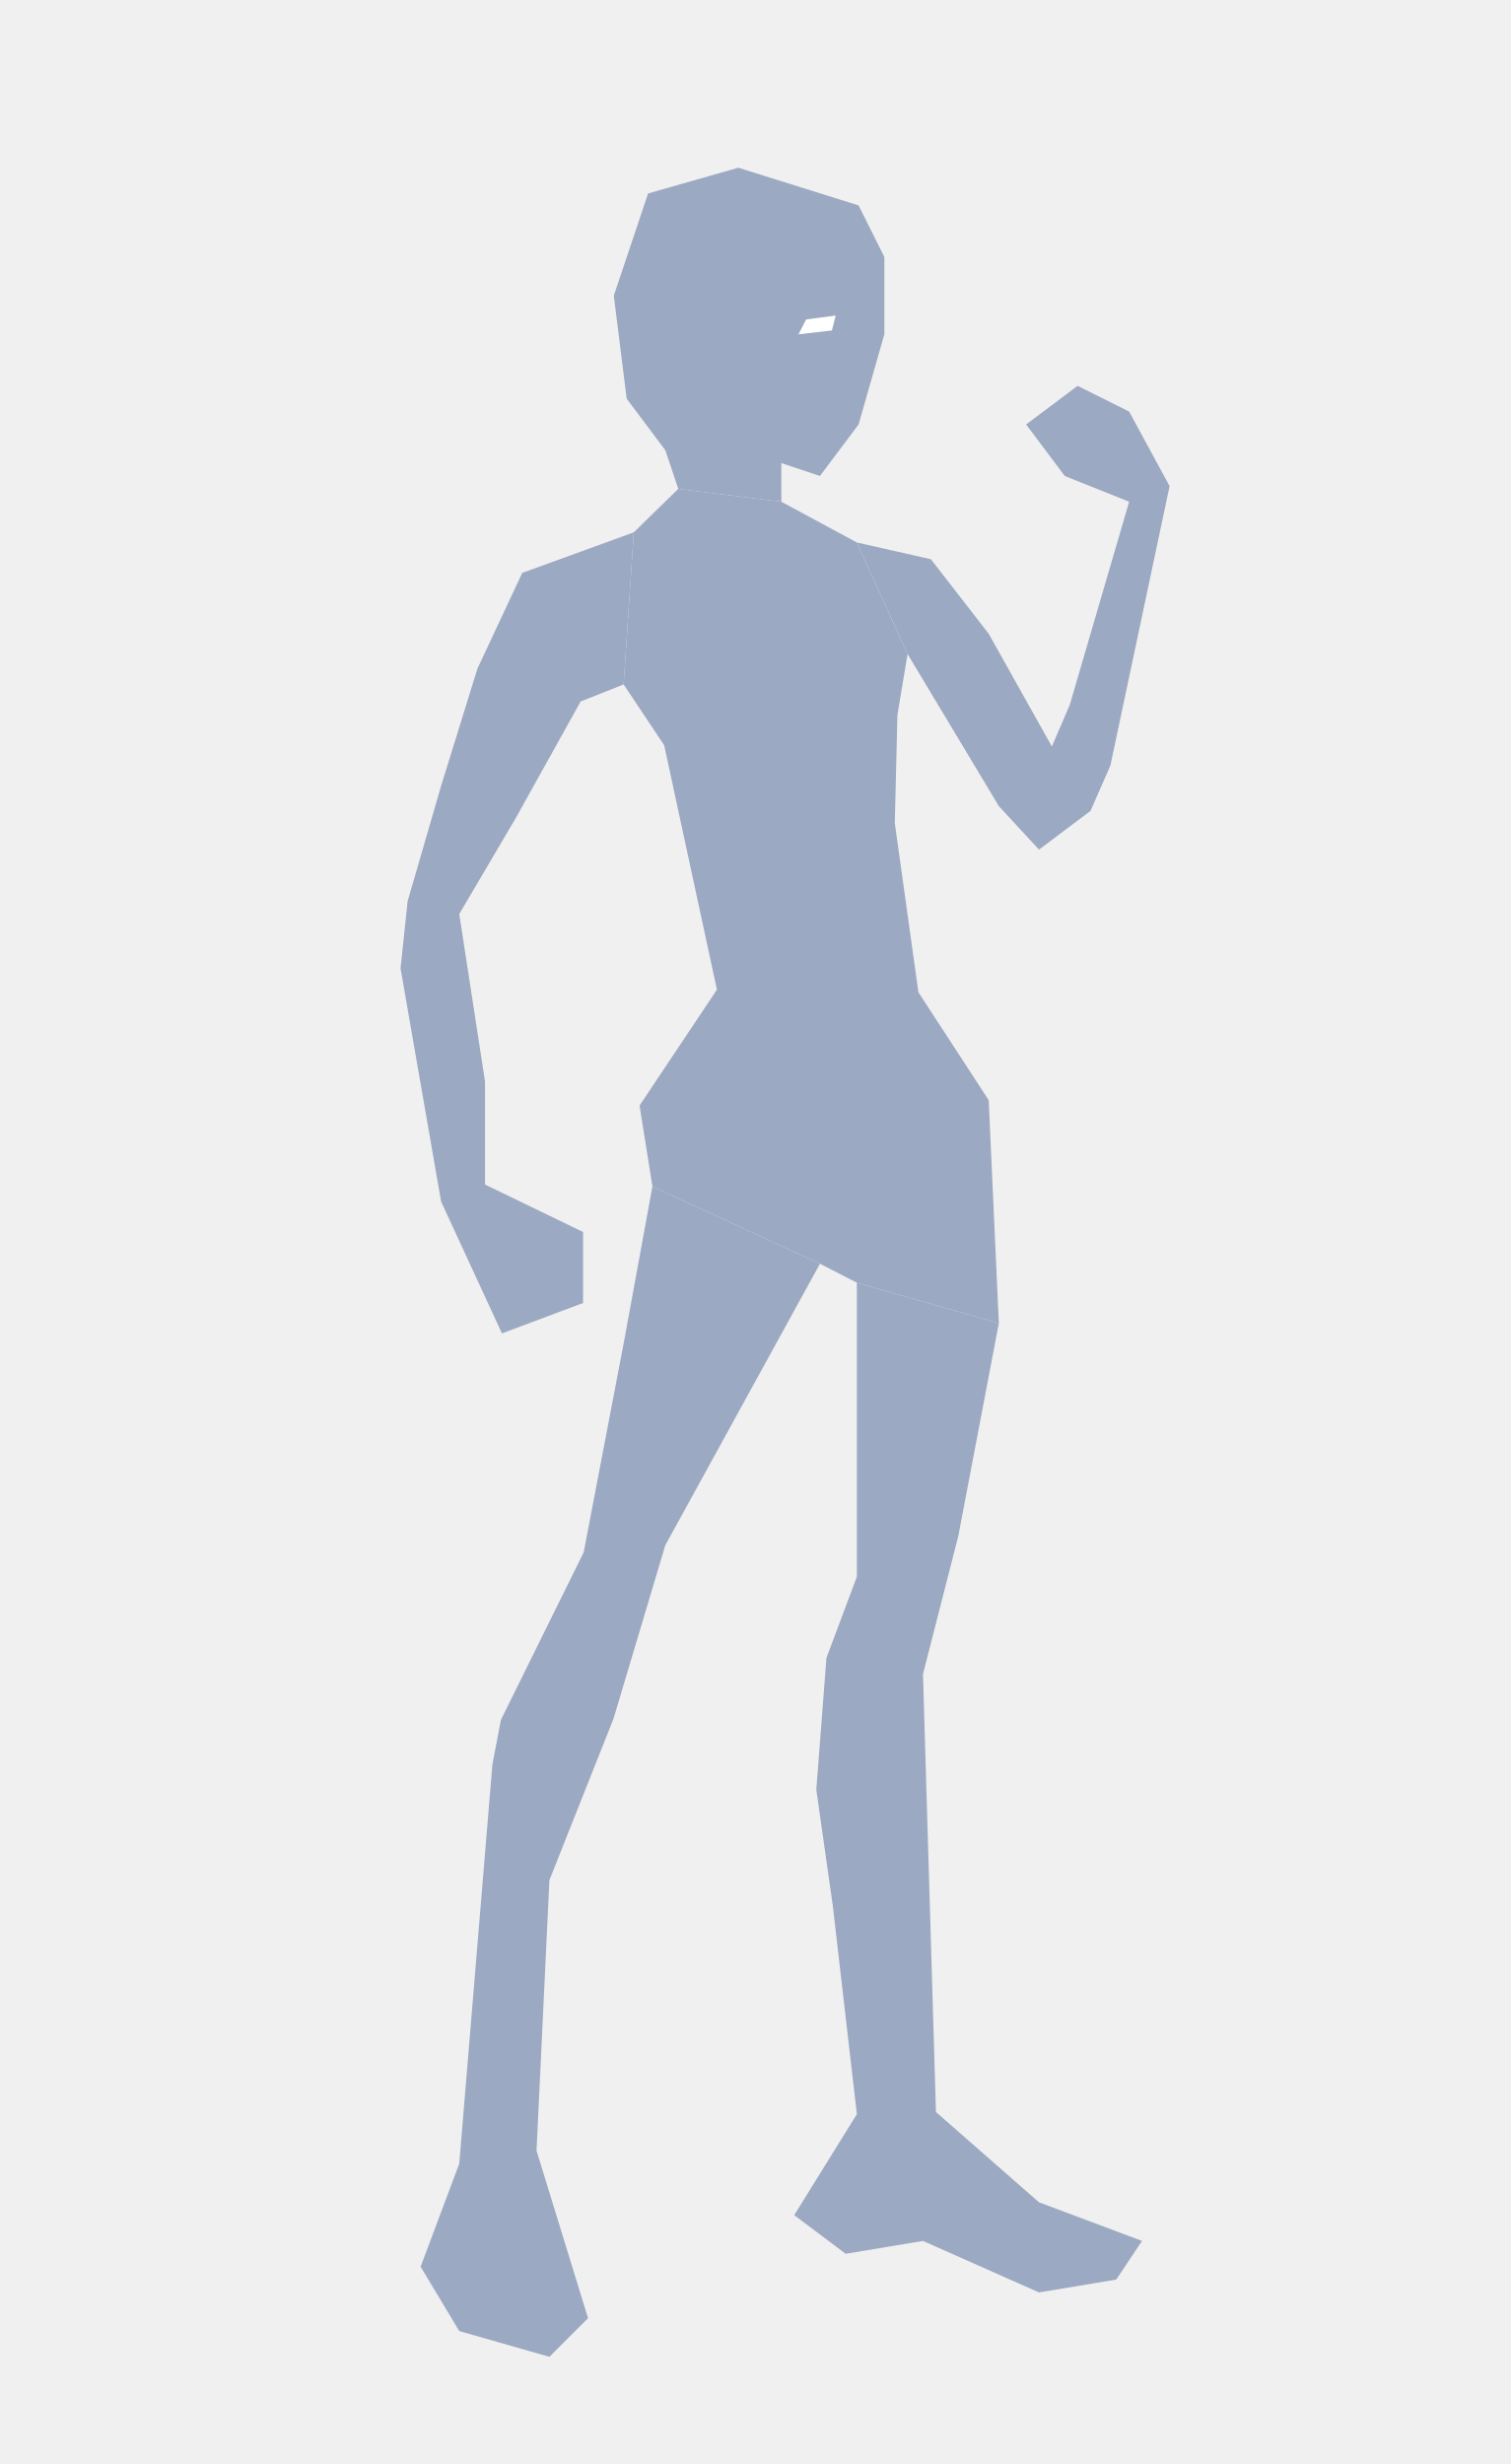
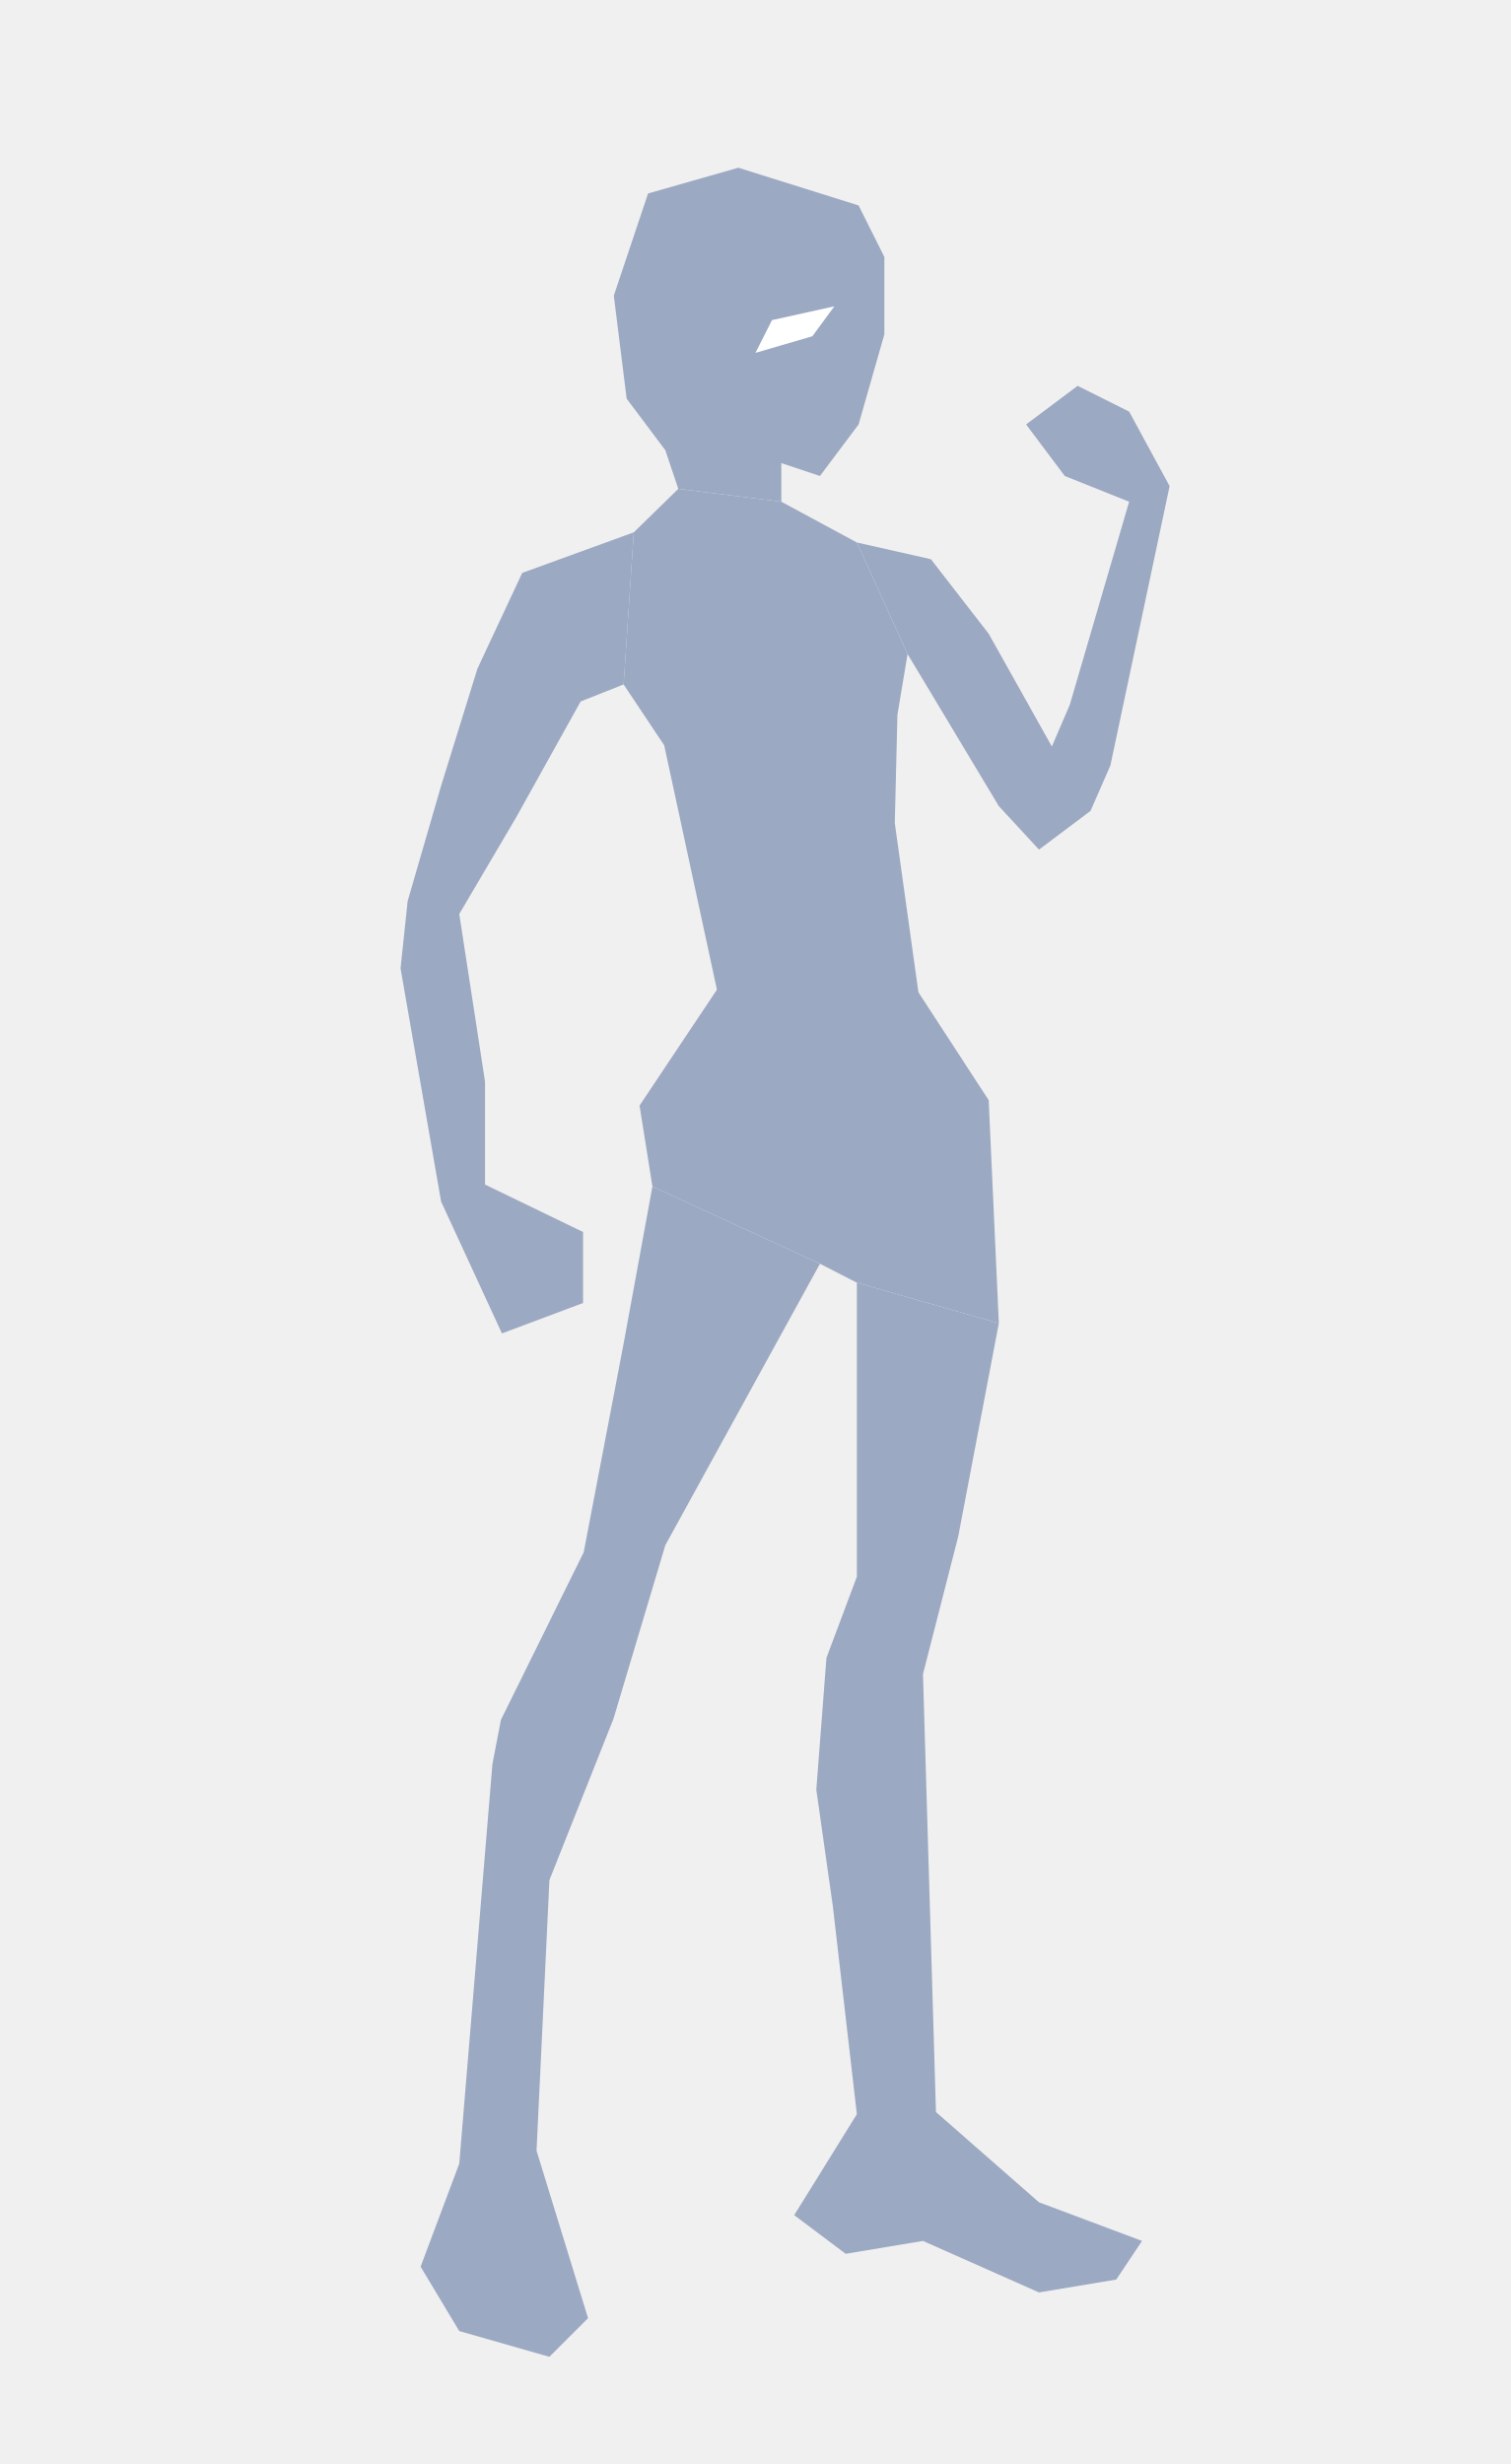
<svg xmlns="http://www.w3.org/2000/svg" id="_00000" data-name="00000" viewBox="0 0 149 243">
  <defs>
    <style>.cls-1{fill:#9ca9c2;}.cls-2{fill:#fff;}</style>
  </defs>
  <polygon class="cls-1" points="61.5 67.5 57.26 69.18 50.9 80.61 45.29 90.14 47.83 106.66 47.83 116.82 57.5 121.5 57.5 128.5 49.5 131.5 43.5 118.5 39.5 95.5 40.2 88.87 43.5 77.5 47.08 65.95 51.5 56.5 62.5 52.5 61.5 67.5" />
  <polygon class="cls-1" points="89.5 64.5 98.5 79.5 102.46 83.79 107.54 79.97 109.5 75.5 115.34 47.94 111.35 40.59 106.27 38.05 101.19 41.86 105 46.94 111.35 49.48 105.5 69.5 103.73 73.62 97.5 62.5 91.8 55.15 84.5 53.5 89.5 64.5" />
  <polygon class="cls-1" points="80.86 124.63 65.61 152.39 60.5 169.5 54.18 185.42 52.91 212.1 57.99 228.62 54.18 232.43 45.29 229.89 41.48 223.54 45.29 213.38 48.56 173.99 49.4 169.61 57.56 153.09 61.5 132.5 64.34 117.01 80.86 124.63" />
  <polygon class="cls-1" points="98.5 130.5 97.5 108.5 90.57 97.86 88.24 81.17 88.5 70.5 89.5 64.5 84.5 53.5 77.05 49.48 66.89 48.21 62.5 52.5 61.5 67.5 65.5 73.5 70.7 97.6 63.07 109.03 64.34 117.01 80.86 124.63 84.5 126.5 98.5 130.5" />
  <polygon class="cls-1" points="98.5 130.5 94.5 151.5 91.02 165.1 92.3 208.29 102.46 217.19 112.62 221 110.08 224.81 102.46 226.08 91.02 221 83.4 222.27 78.32 218.46 84.5 208.5 82.13 187.97 80.5 176.5 81.5 163.5 84.5 155.5 84.5 126.5 98.5 130.5" />
  <polygon class="cls-1" points="77.05 49.48 77.05 45.67 80.86 46.94 84.67 41.86 87.21 32.97 87.21 25.34 84.67 20.26 72.81 16.54 63.91 19.08 60.53 29.16 61.8 39.32 65.61 44.4 66.89 48.21 77.05 49.48" />
-   <polygon class="cls-2" points="82.04 32.59 82.41 31.12 79.5 31.5 78.74 32.97 82.04 32.59" />
+   <polygon class="cls-2" points="80.11 33.16 82.28 30.21 76.13 31.57 74.5 34.8 80.11 33.16" />
</svg>
